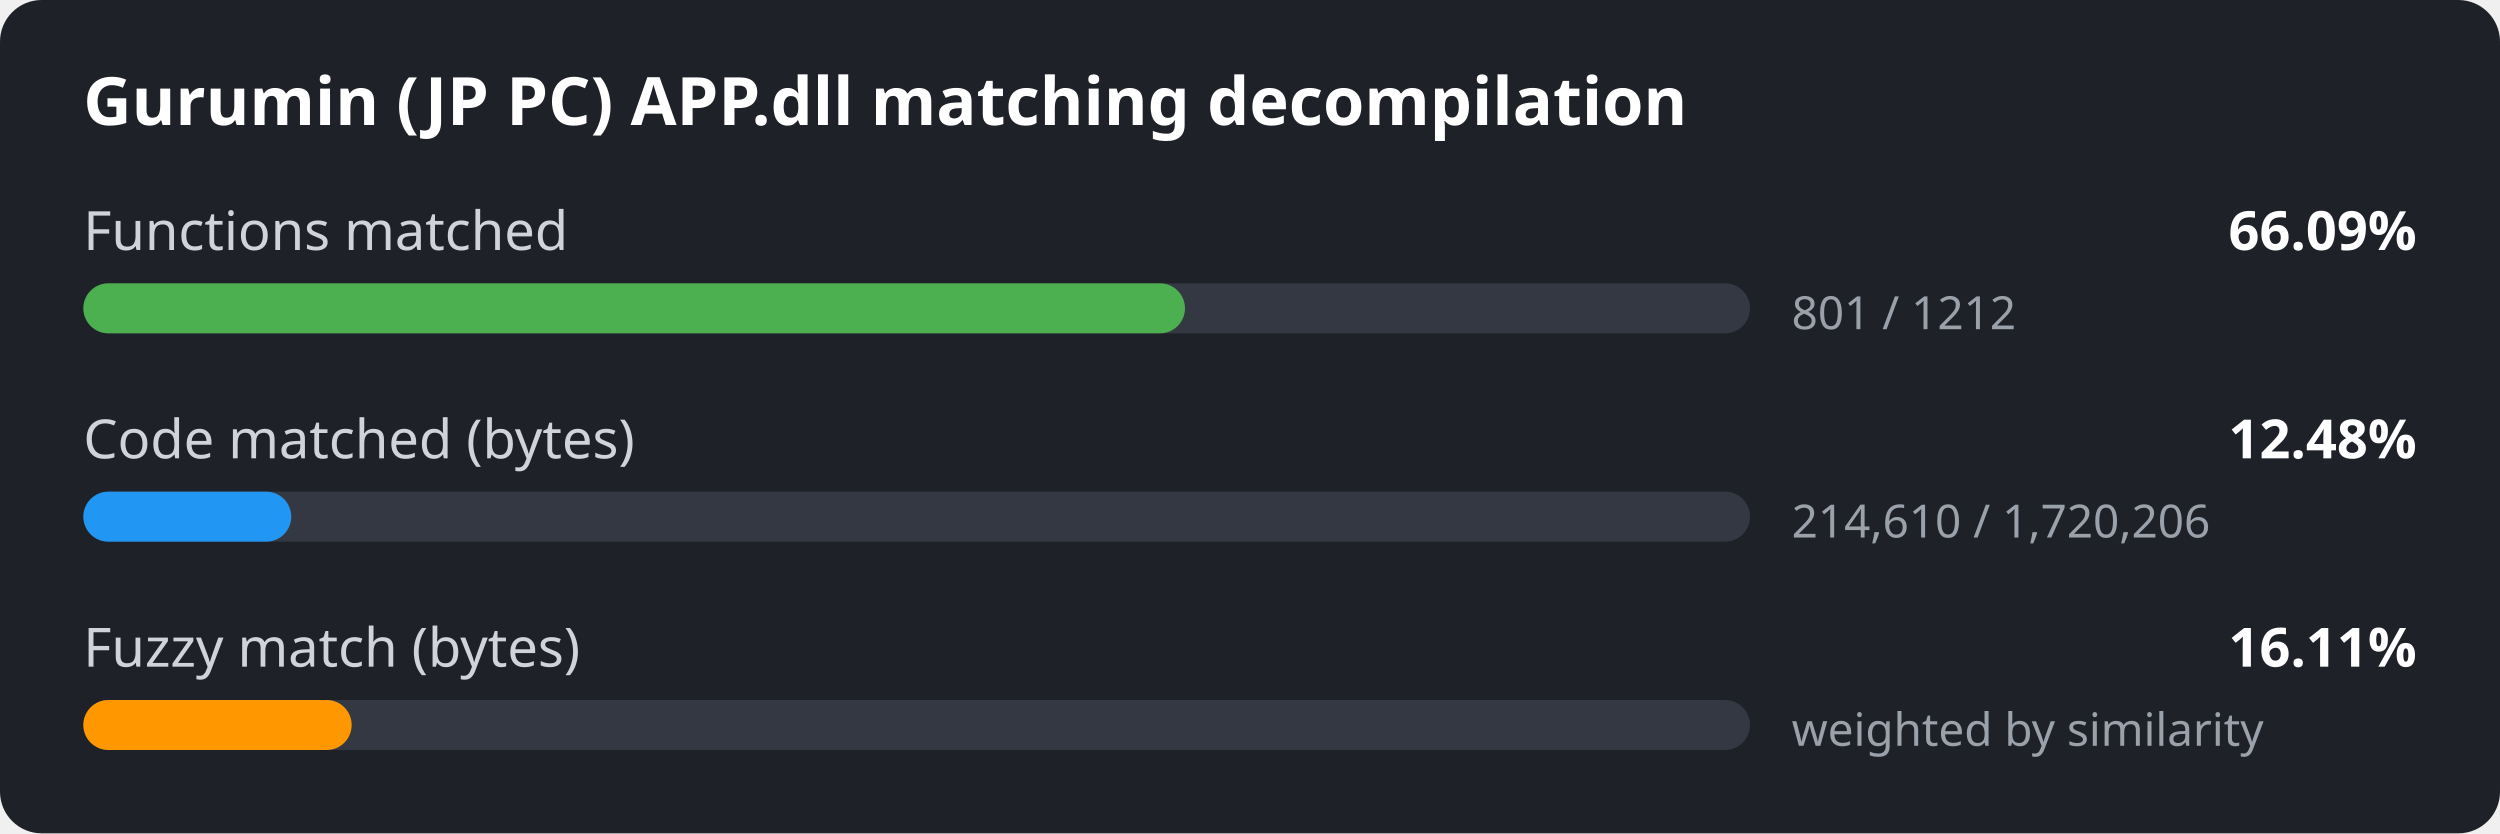
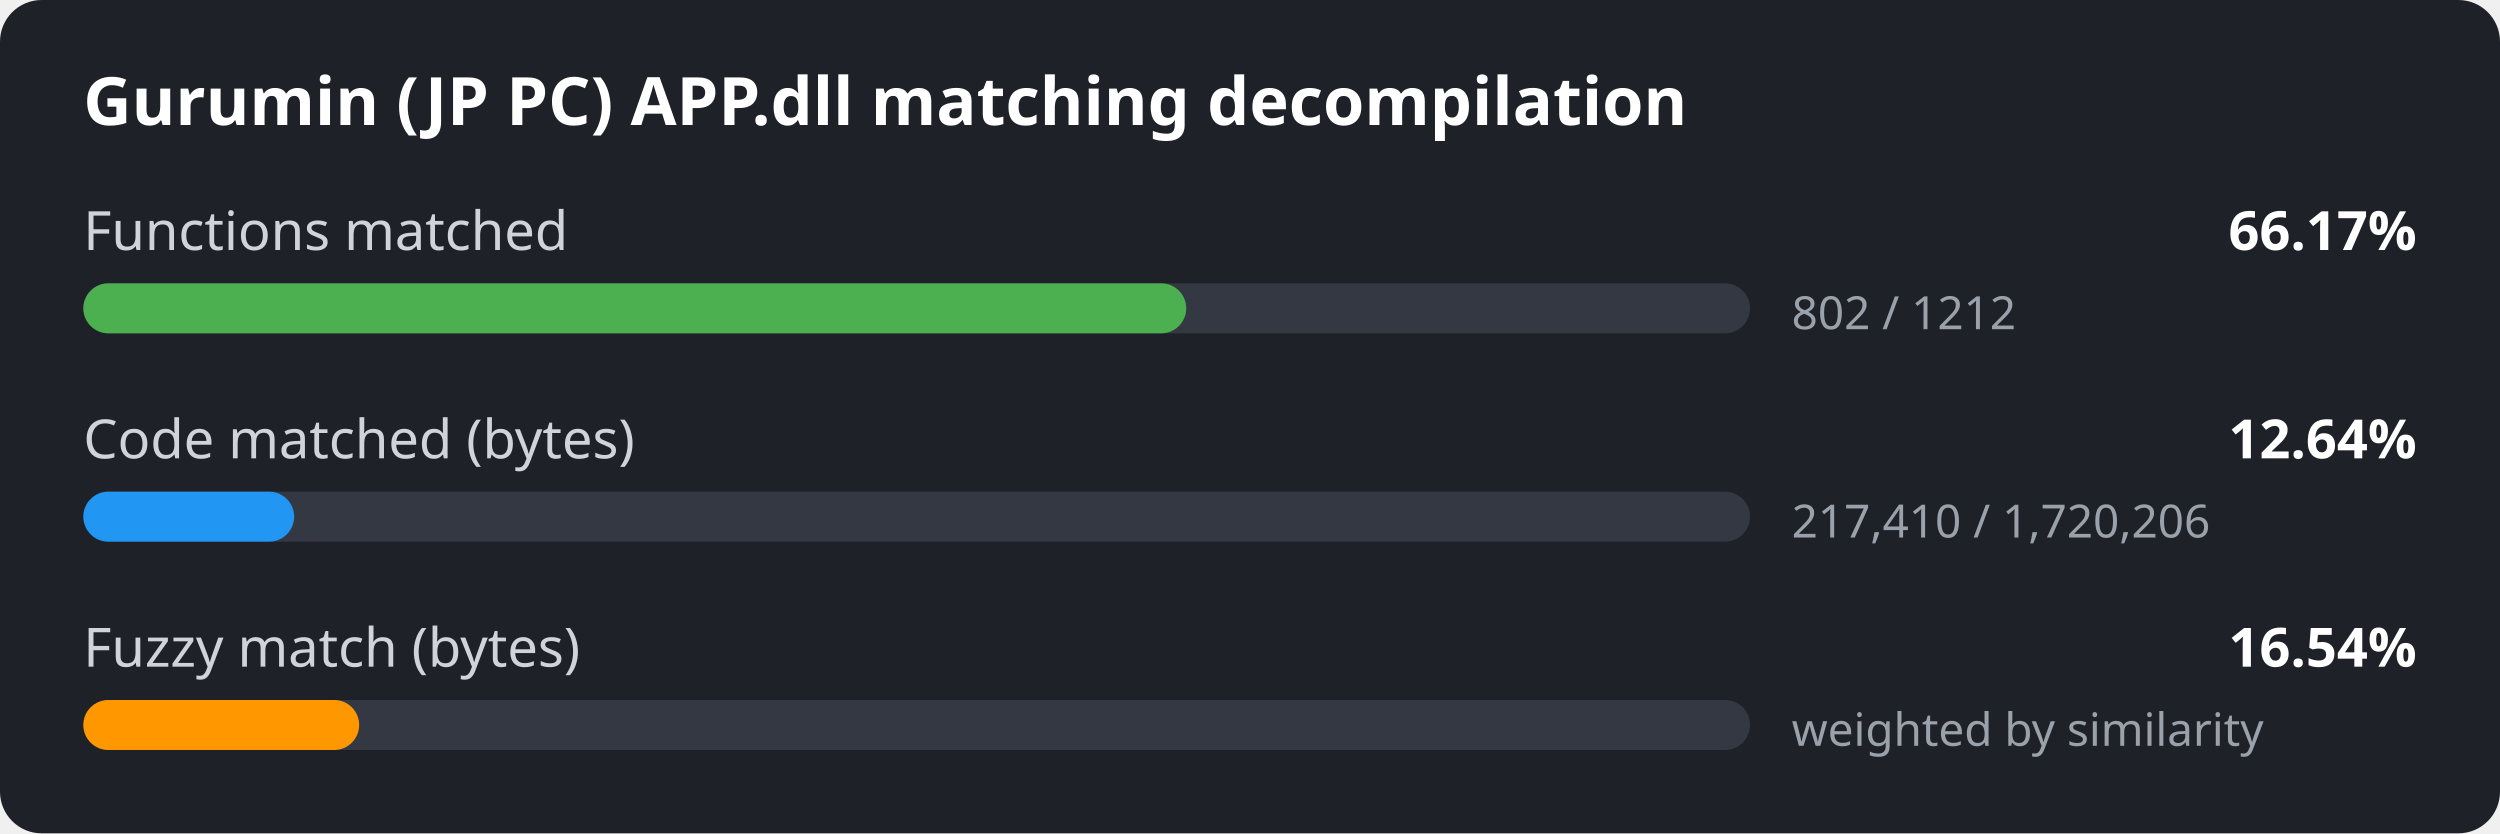
<svg xmlns="http://www.w3.org/2000/svg" width="600" height="200" viewBox="0 0 600 200">
  <style>
.bg { fill: #1e2127; }
.title { font: 600 16px sans-serif; fill: #ffffff; }
.label { font: 13px sans-serif; fill: #d0d4da; }
.value { font: 600 13px sans-serif; fill: #ffffff; }
.detail { font: 11px sans-serif; fill: #9aa1ab; }
.track { fill: #333842; }
</style>
  <rect width="600" height="200" rx="10" class="bg" />
  <text x="20" y="30" class="title">Gurumin (JP PC) APP.dll matching decompilation</text>
  <text x="20" y="60" class="label">Functions matched</text>
-   <text x="580" y="60" class="value" text-anchor="end">66.09%</text>
+   <text x="580" y="60" class="value" text-anchor="end">66.17%</text>
  <rect x="20" y="68" width="400" height="12" rx="6" class="track" />
-   <rect x="20" y="68" width="264.4" height="12" rx="6" fill="#4caf50" />
-   <text x="430" y="79" class="detail">801 / 1212</text>
+   <rect x="20" y="68" width="264.7" height="12" rx="6" fill="#4caf50" />
+   <text x="430" y="79" class="detail">802 / 1212</text>
  <text x="20" y="110" class="label">Code matched (bytes)</text>
-   <text x="580" y="110" class="value" text-anchor="end">12.48%</text>
+   <text x="580" y="110" class="value" text-anchor="end">12.64%</text>
  <rect x="20" y="118" width="400" height="12" rx="6" class="track" />
-   <rect x="20" y="118" width="49.9" height="12" rx="6" fill="#2196f3" />
-   <text x="430" y="129" class="detail">214,610 / 1,720,206</text>
+   <rect x="20" y="118" width="50.6" height="12" rx="6" fill="#2196f3" />
+   <text x="430" y="129" class="detail">217,410 / 1,720,206</text>
  <text x="20" y="160" class="label">Fuzzy match (bytes)</text>
-   <text x="580" y="160" class="value" text-anchor="end">16.11%</text>
+   <text x="580" y="160" class="value" text-anchor="end">16.54%</text>
  <rect x="20" y="168" width="400" height="12" rx="6" class="track" />
-   <rect x="20" y="168" width="64.4" height="12" rx="6" fill="#ff9800" />
+   <rect x="20" y="168" width="66.2" height="12" rx="6" fill="#ff9800" />
  <text x="430" y="179" class="detail">weighted by similarity</text>
</svg>
